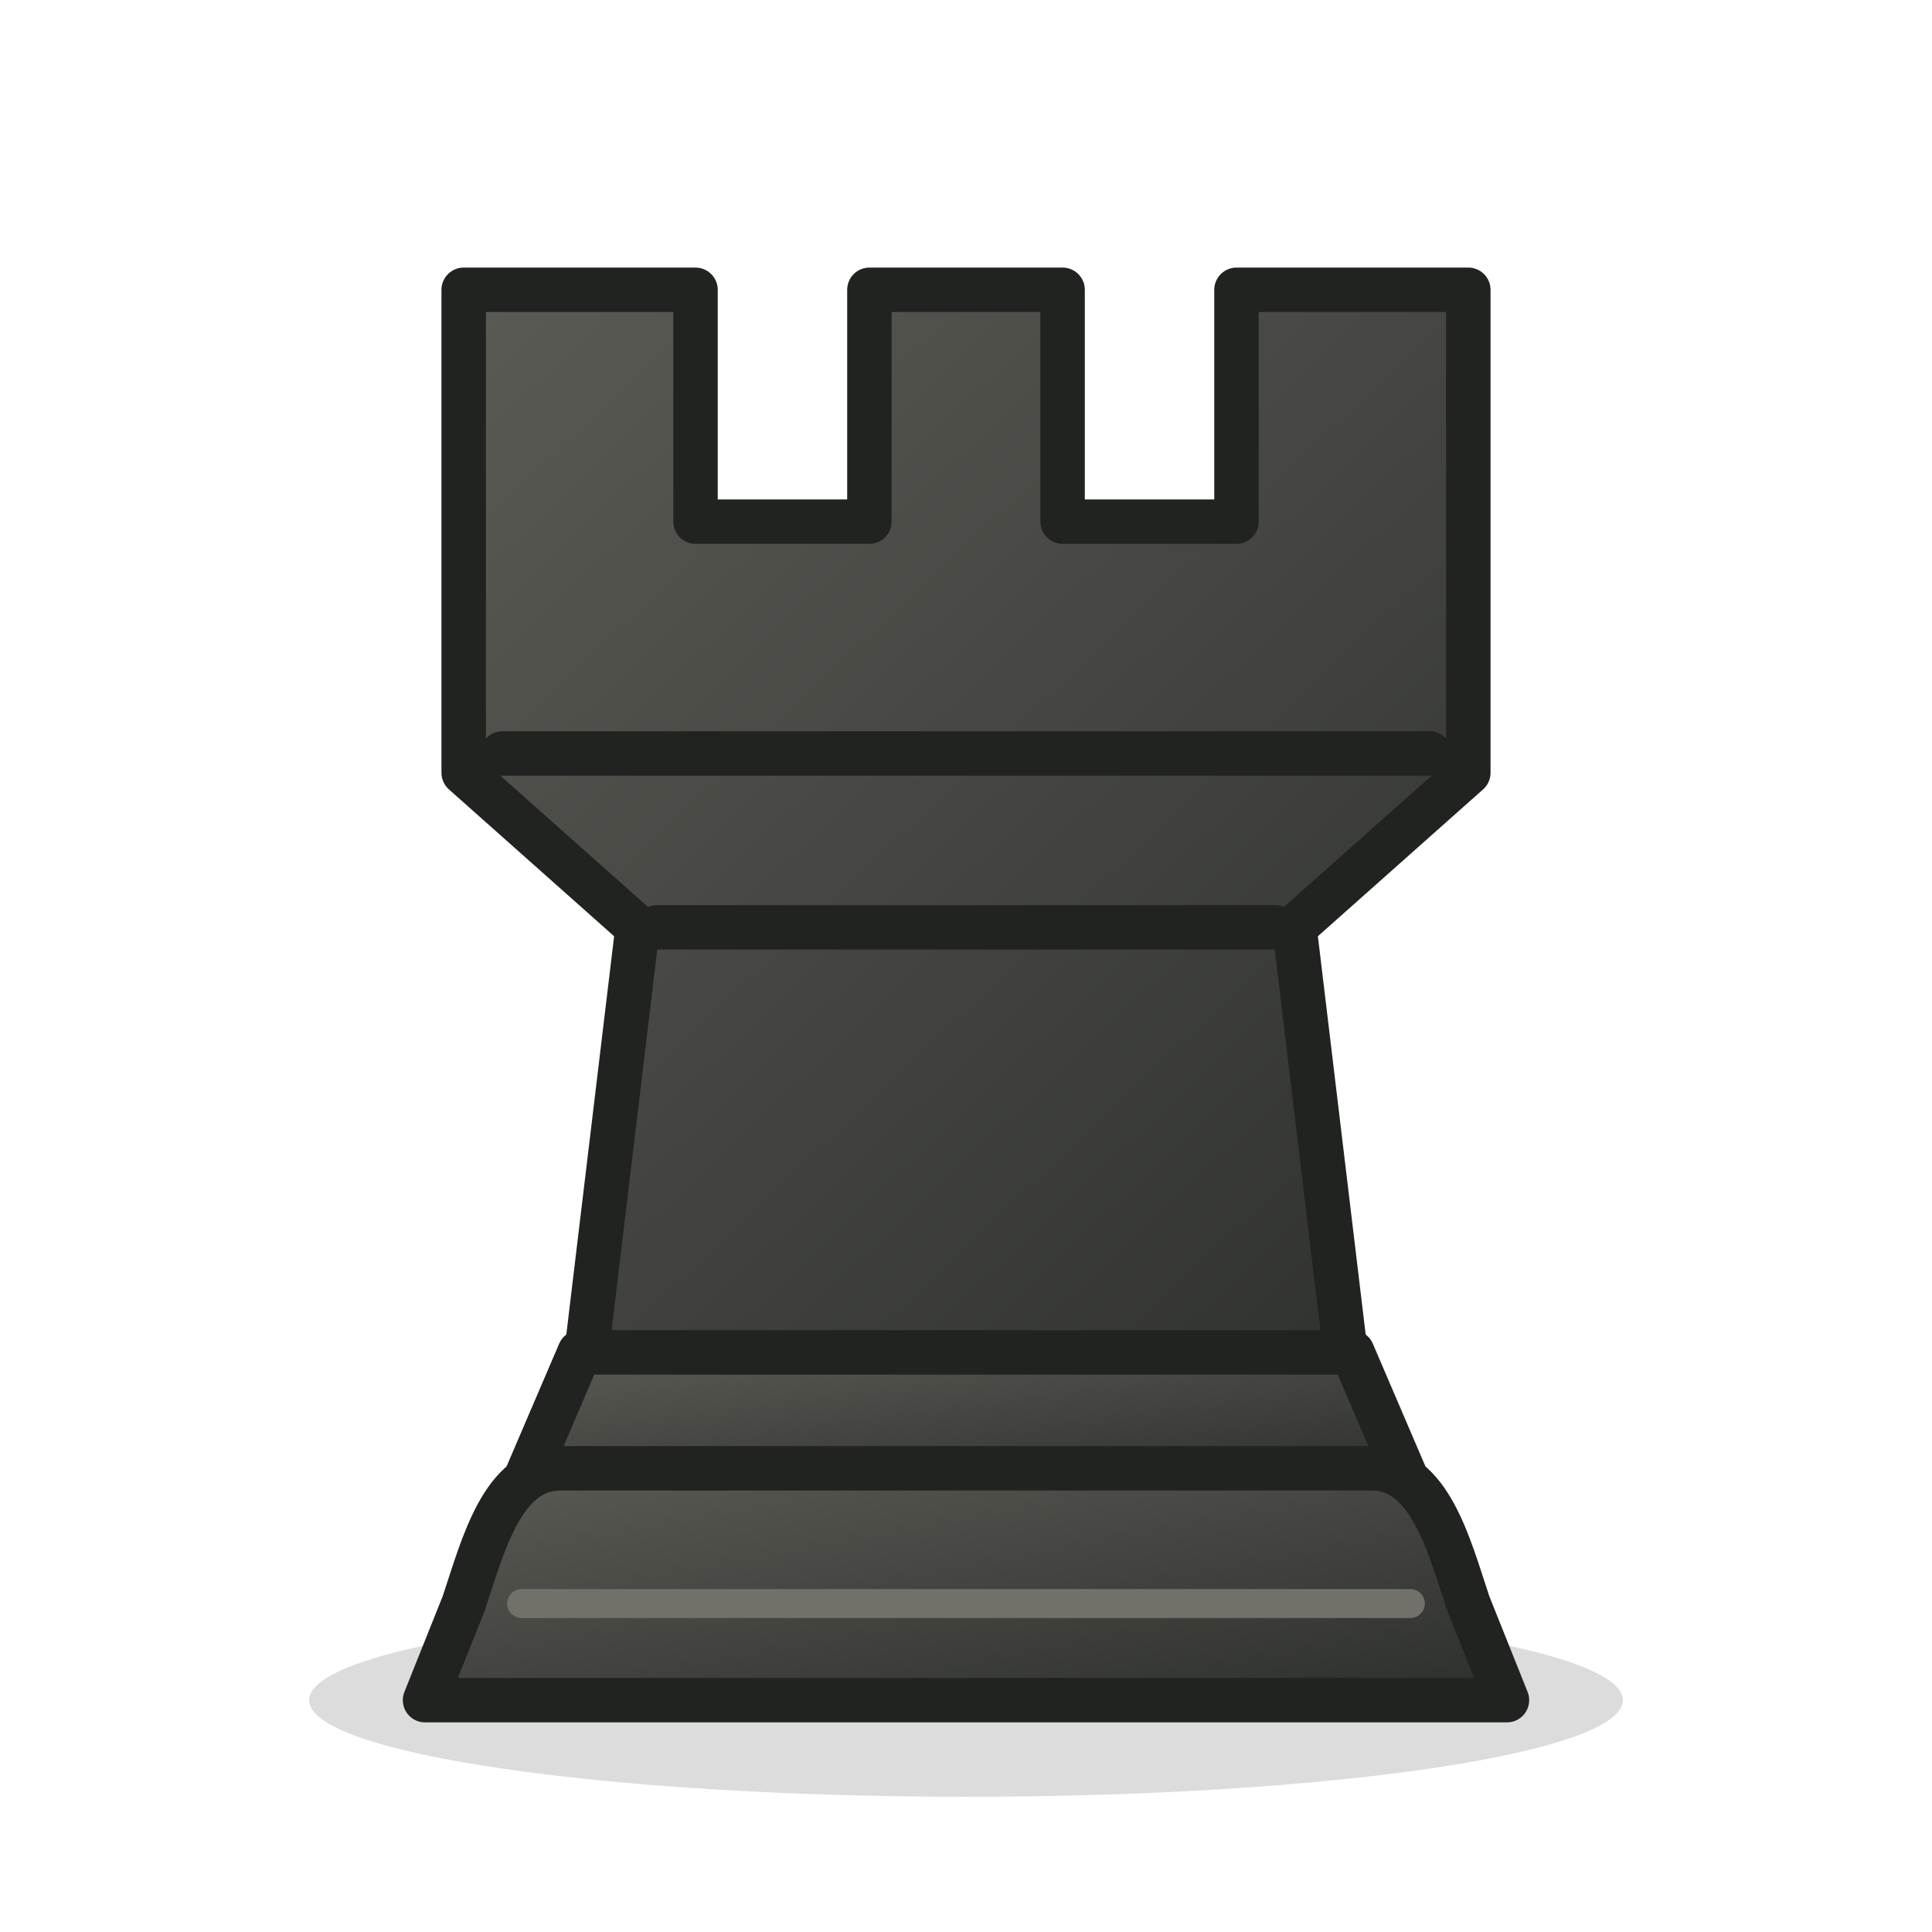
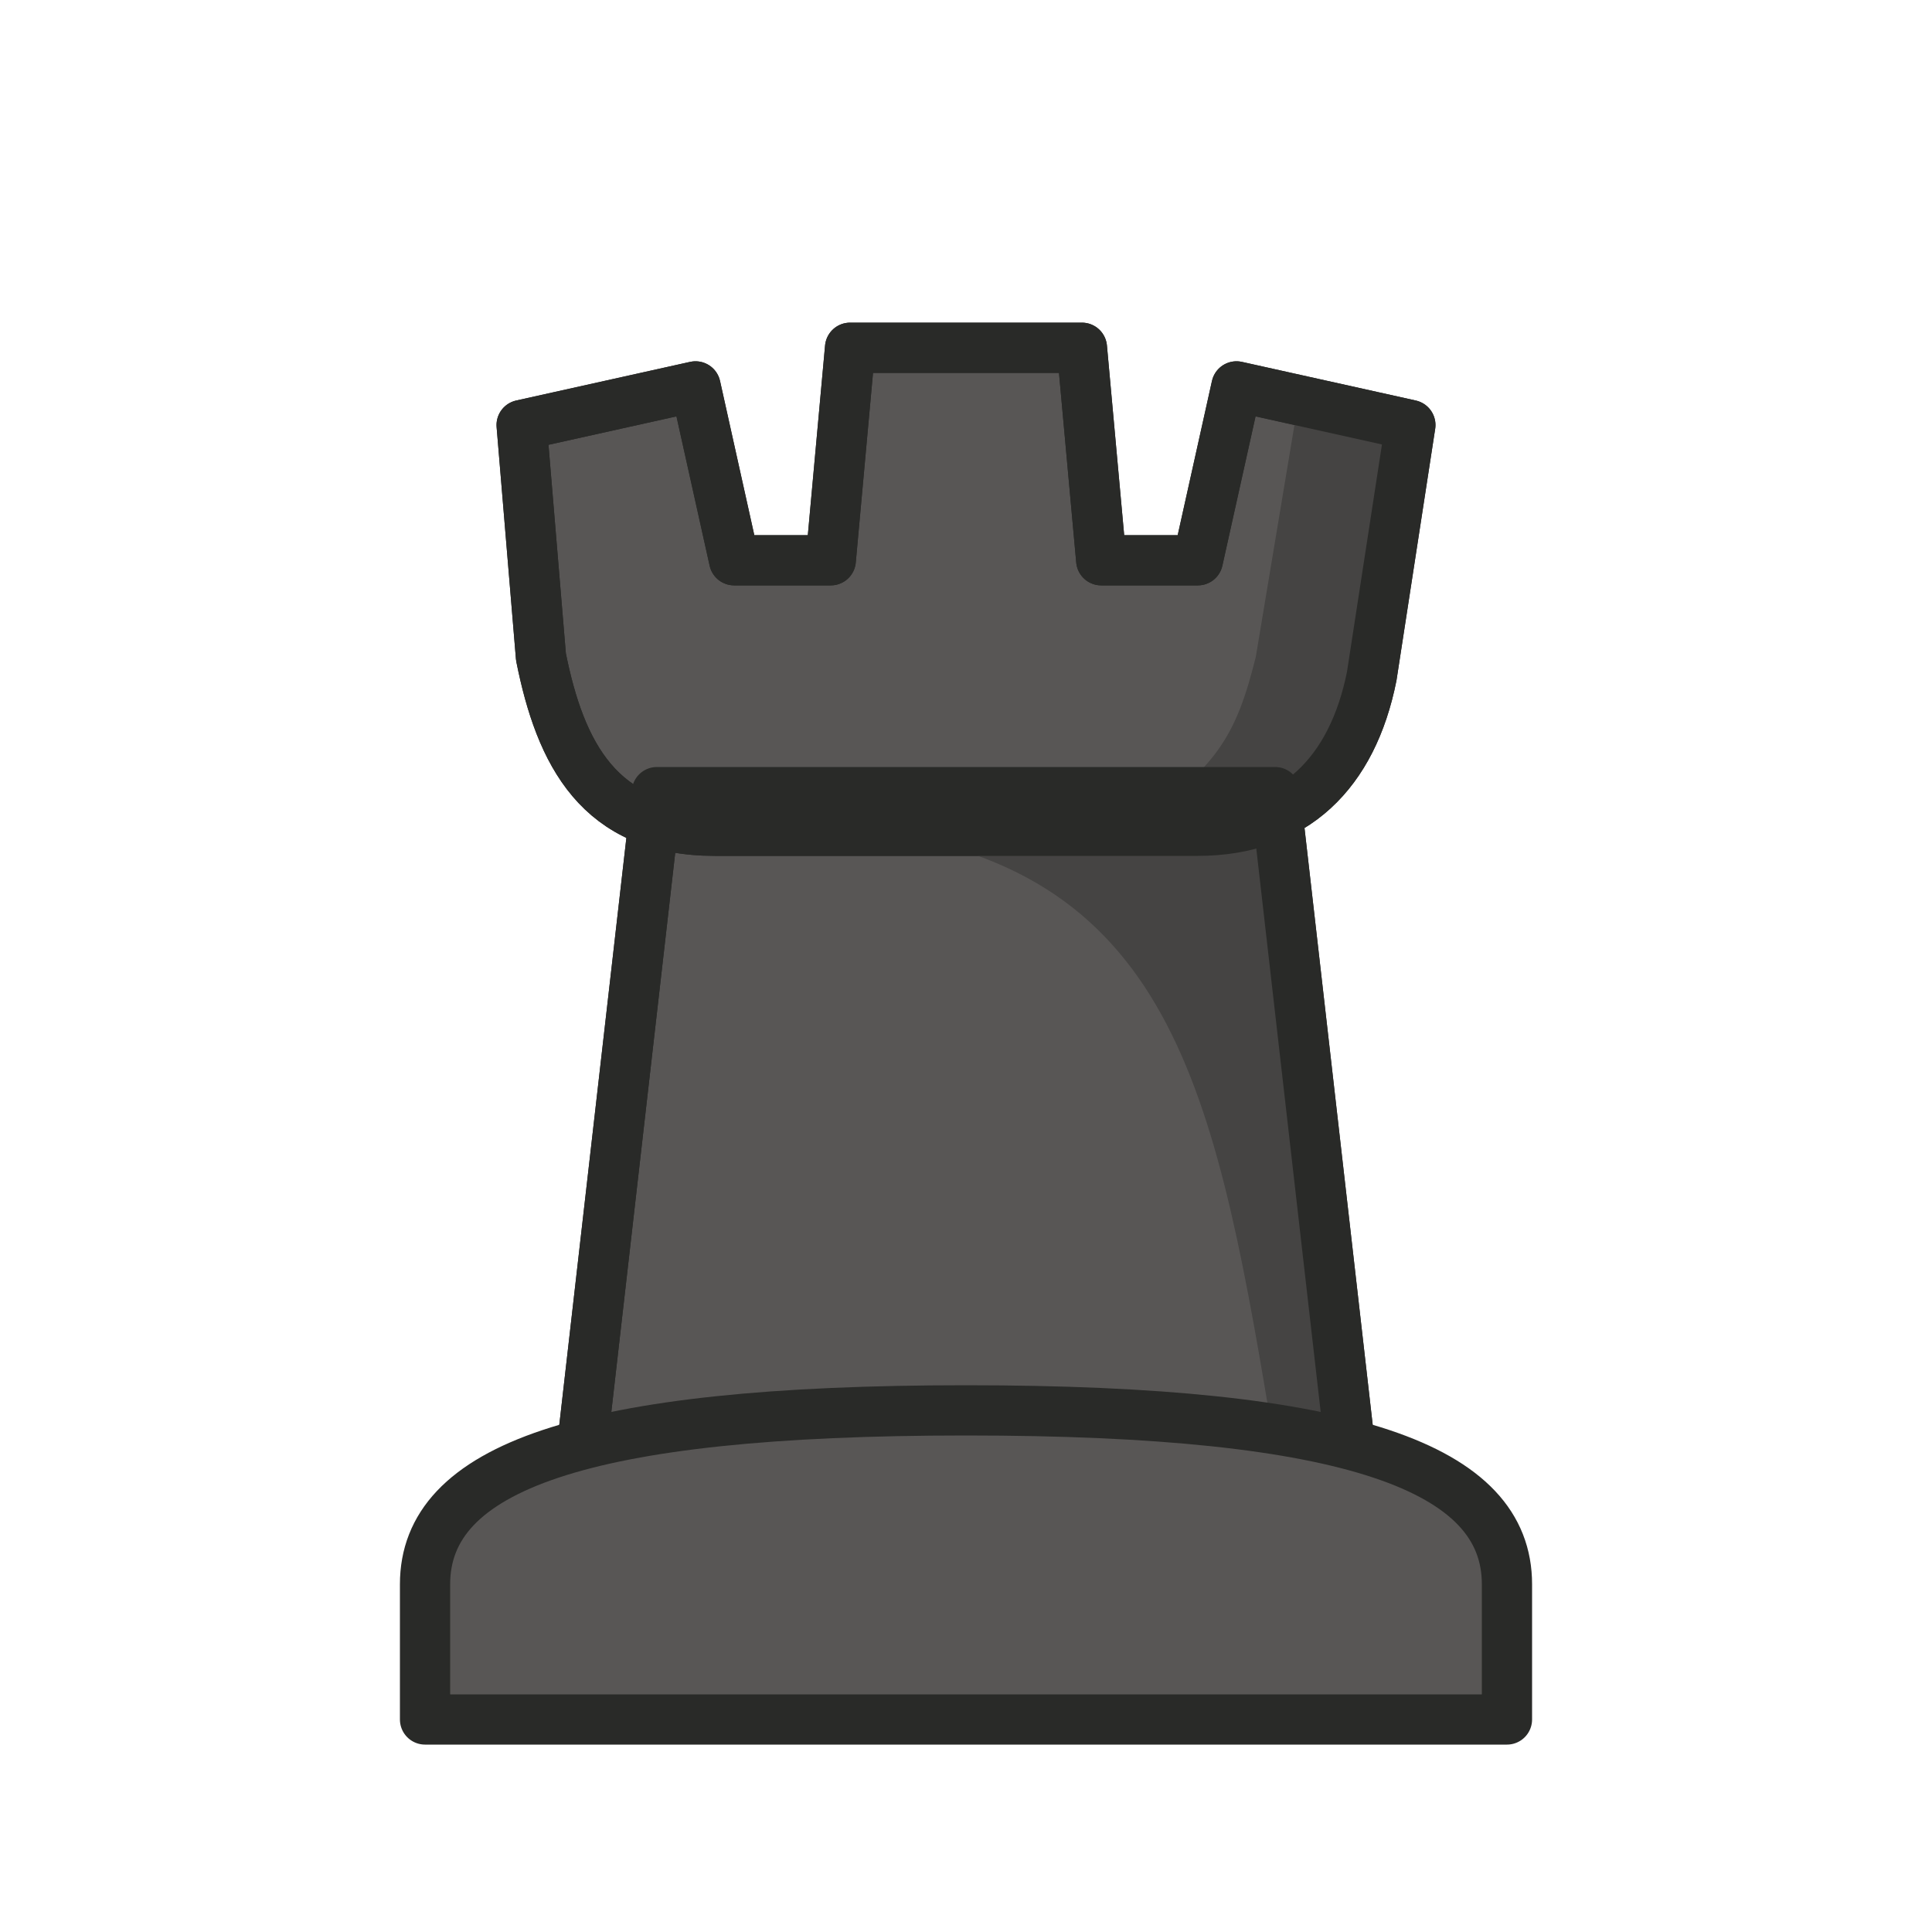
<svg xmlns="http://www.w3.org/2000/svg" viewBox="0 0 100 100" role="img" aria-label="Black rook">
  <defs>
-     <linearGradient id="body" x1="0" y1="0" x2="0.85" y2="1">
-       <stop stop-color="#5b5b55" />
-       <stop offset="1" stop-color="#30322f" />
-     </linearGradient>
+     <clipPath id="silhouette">
+       <path d="M34 41L30 76H70L66 41Z" />
+       <path d="M27 22L36 20L38 29H43L44 18H56L57 29H62L64 20L73 22L71 35C70 40 67 43 62 43H37C31 43 29 39 28 34Z" />
+       <path d="M22 89V82C22 76 30 73 50 73S78 76 78 82V89Z" />
+     </clipPath>
  </defs>
-   <ellipse cx="50" cy="88" rx="34" ry="5" fill="#182019" opacity=".16" />
-   <g fill="url(#body)" stroke="#20231f" stroke-width="2.3" stroke-linecap="round" stroke-linejoin="round">
-     <path d="M24 15h12v12h9V15h10v12h9V15h12v25l-9 8 3 25H30l3-25-9-8Z" />
-     <path d="M26 39h48M34 48h32" fill="none" />
-     <path d="M30 70h40l3 7H27Z" />
-     <path d="M29 76h42c3 0 4 4 5 7l2 5H22l2-5c1-3 2-7 5-7Z" />
-     <path d="M27 83h46" fill="none" stroke="#71716a" stroke-width="1.5" />
+   <g stroke-linejoin="round" stroke-linecap="round">
+     <g fill="#585655" stroke="#292a28" stroke-width="2.6">
+       <path d="M34 41L30 76H70L66 41Z" />
+       <path d="M27 22L36 20L38 29H43L44 18H56L57 29H62L64 20L73 22L71 35C70 40 67 43 62 43H37C31 43 29 39 28 34Z" />
+     </g>
+     <g fill="#454443" clip-path="url(#silhouette)">
+       <path d="M45 43C61 45 63 57 66 75H70L66 43Z" />
+       <path d="M67 22L65 34C64 38 63 40 58 43H64C69 42 71 38 72 31L73 22Z" />
+     </g>
+     <g fill="none" stroke="#292a28" stroke-width="2.6">
+       <path d="M34 41L30 76H70L66 41Z" />
+       <path d="M27 22L36 20L38 29H43L44 18H56L57 29H62L64 20L73 22L71 35C70 40 67 43 62 43H37C31 43 29 39 28 34Z" />
+     </g>
+     <g fill="#585655" stroke="#292a28" stroke-width="2.6">
+       <path d="M22 89V82C22 76 30 73 50 73S78 76 78 82V89Z" />
+     </g>
  </g>
</svg>
